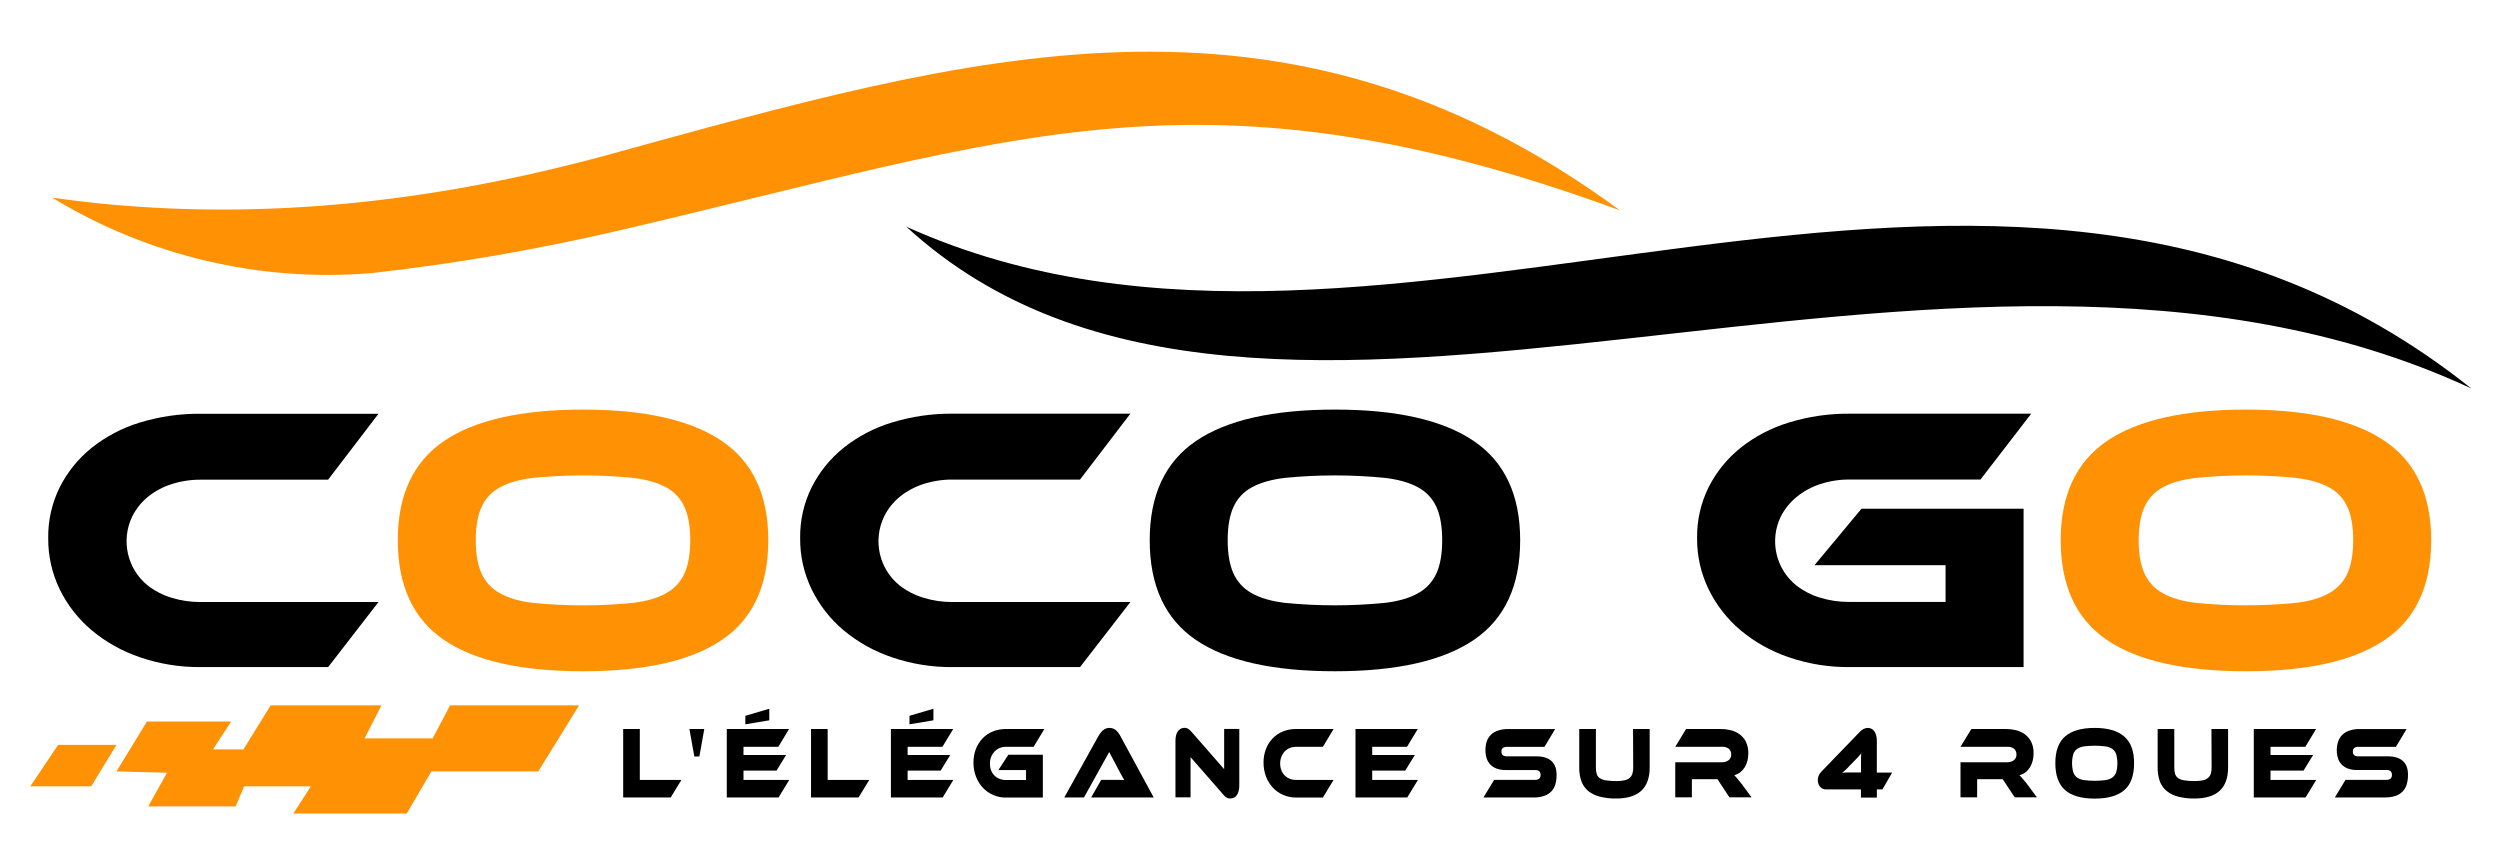
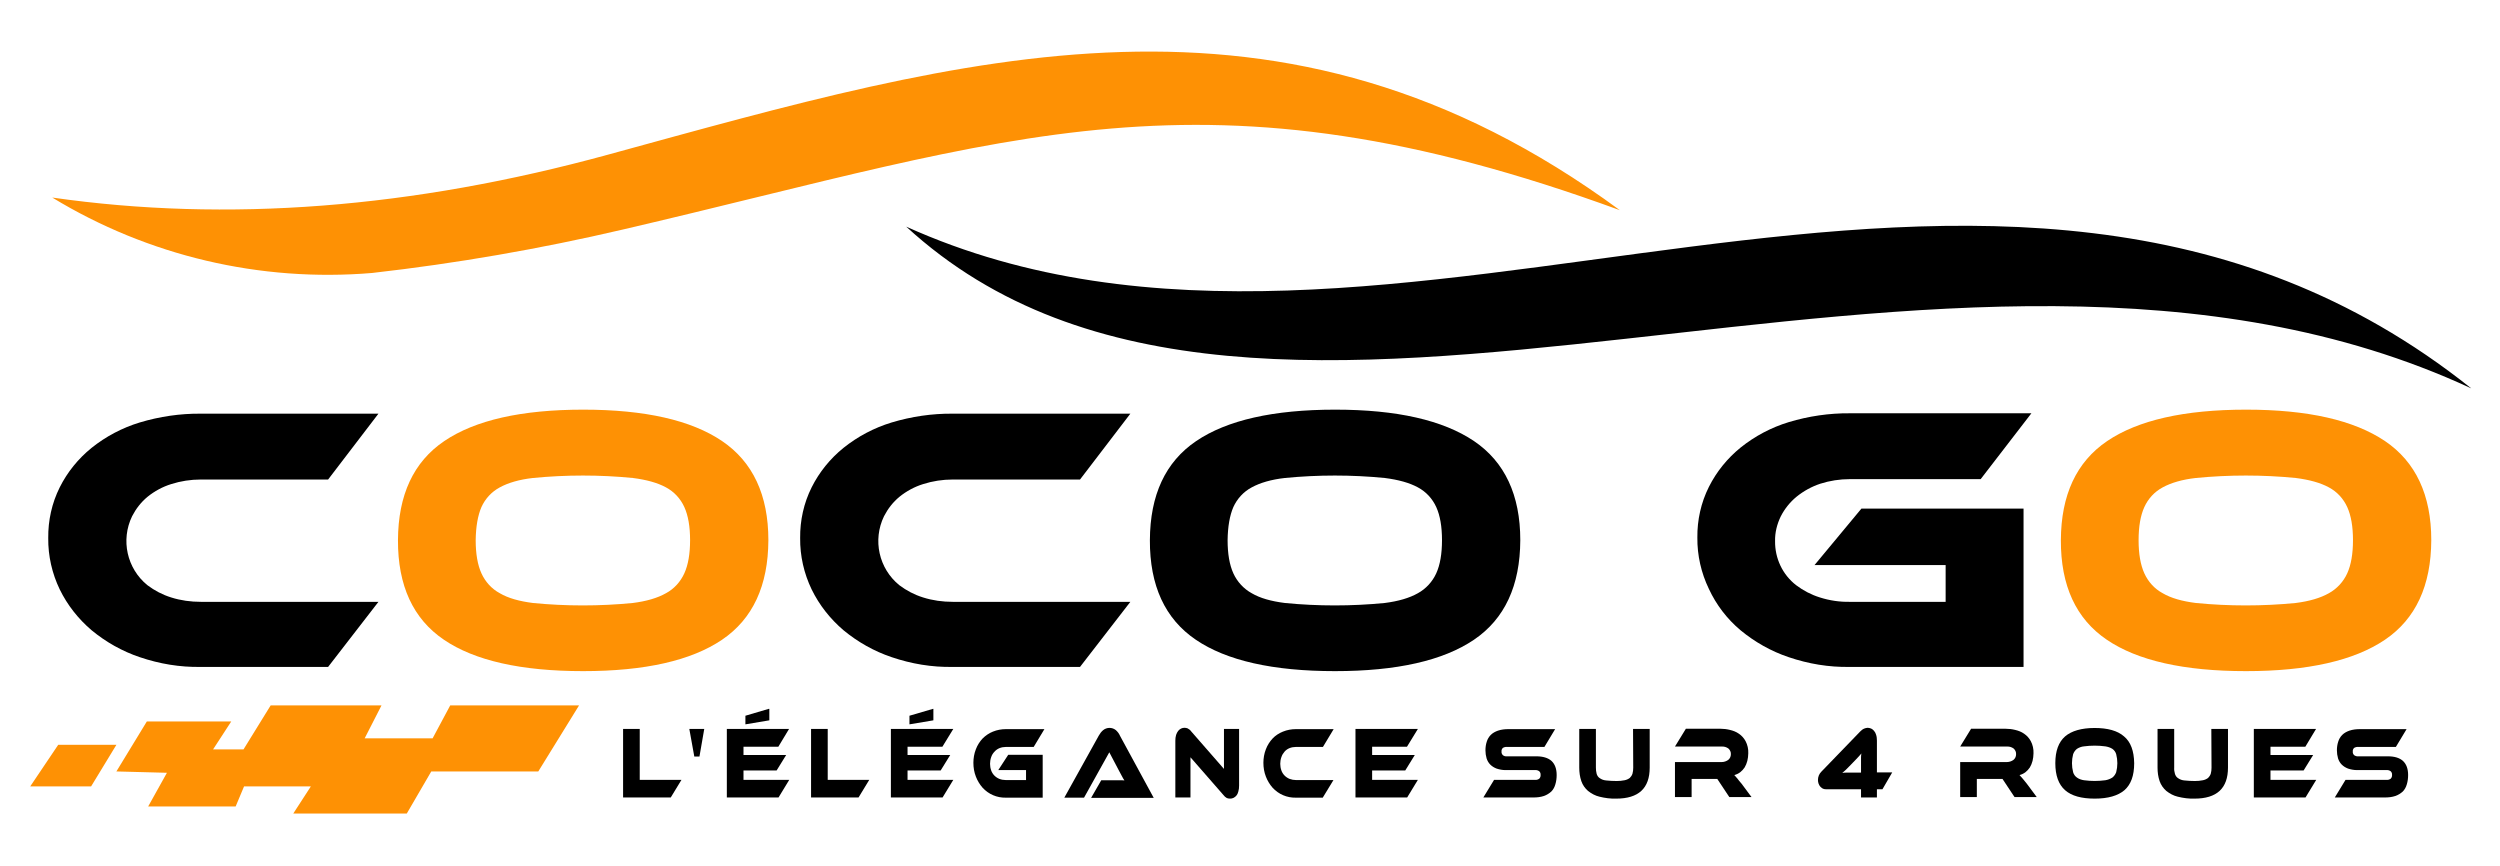
- <svg xmlns="http://www.w3.org/2000/svg" id="Layer_1" data-name="Layer 1" viewBox="0 0 1306 452">
-   <path d="M1129.84,309.9q6.62,3.77,17.31,5.05a266.18,266.18,0,0,0,52.24,0q10.67-1.28,17.31-5.05a22.09,22.09,0,0,0,9.56-10.38q3-6.63,3-17.31t-3-17.32a21.67,21.67,0,0,0-9.6-10.29q-6.64-3.65-17.31-4.95a266.18,266.18,0,0,0-52.24,0q-10.67,1.29-17.31,4.95a21.67,21.67,0,0,0-9.6,10.29q-3,6.64-3,17.32t3,17.31A22.09,22.09,0,0,0,1129.84,309.9Z" style="fill:none" />
-   <path d="M47.83,329.2a78.86,78.86,0,0,0,25.23,14.14,95.52,95.52,0,0,0,31.88,5.15h66.48l26.32-34H104.92a50.5,50.5,0,0,1-15.46-2.27,38.64,38.64,0,0,1-12.37-6.43,29.73,29.73,0,0,1-8-36,31.23,31.23,0,0,1,8.11-10.19,38,38,0,0,1,12.27-6.63,48.51,48.51,0,0,1,15.46-2.38H171.4l26.32-34.43H104.92A105.07,105.07,0,0,0,73,220.75,76,76,0,0,0,47.81,234a62.58,62.58,0,0,0-16.62,20.58,57.82,57.82,0,0,0-6,26.47,60.21,60.21,0,0,0,6,26.81A65.52,65.52,0,0,0,47.83,329.2Z" />
-   <path d="M231.86,334.24q24,16.42,72.72,16.42,48.48,0,72.62-16.42t24.15-52q0-35.42-24.24-51.85t-72.52-16.42q-48.49,0-72.63,16.42T207.81,282.2Q207.81,317.82,231.86,334.24Zm19.68-69.36a21.7,21.7,0,0,1,9.59-10.29q6.64-3.65,17.32-4.95a266.18,266.18,0,0,1,52.24,0q10.68,1.29,17.31,4.95a21.65,21.65,0,0,1,9.59,10.29q3,6.64,3,17.32t-3,17.31A22.07,22.07,0,0,1,348,309.9q-6.64,3.77-17.31,5.05a266.18,266.18,0,0,1-52.24,0q-10.69-1.28-17.32-5.05a22.12,22.12,0,0,1-9.6-10.38q-3-6.63-3-17.31T251.54,264.88Z" style="fill:#fe9104" />
-   <path d="M440.62,329.2a78.86,78.86,0,0,0,25.23,14.14,95.52,95.52,0,0,0,31.88,5.15h66.48l26.32-34H497.71a50.5,50.5,0,0,1-15.46-2.27,38.64,38.64,0,0,1-12.37-6.43,29.73,29.73,0,0,1-8-36A31.23,31.23,0,0,1,470,259.54a38,38,0,0,1,12.27-6.63,48.51,48.51,0,0,1,15.46-2.38H564.2l26.32-34.43H497.71a105.07,105.07,0,0,0-31.88,4.65A76,76,0,0,0,440.6,234,62.58,62.58,0,0,0,424,254.59a57.82,57.82,0,0,0-6,26.47,60.21,60.21,0,0,0,6,26.81A65.52,65.52,0,0,0,440.62,329.2Z" />
-   <path d="M624.65,334.24q24,16.42,72.72,16.42,48.48,0,72.62-16.42t24.15-52q0-35.42-24.24-51.85t-72.52-16.42q-48.49,0-72.63,16.42T600.61,282.2Q600.61,317.82,624.65,334.24Zm19.69-69.36a21.7,21.7,0,0,1,9.59-10.29q6.64-3.65,17.32-4.95a266.18,266.18,0,0,1,52.24,0q10.68,1.29,17.31,4.95a21.72,21.72,0,0,1,9.6,10.29q3,6.64,3,17.32t-3,17.31a22.14,22.14,0,0,1-9.6,10.38q-6.64,3.77-17.31,5.05a266.18,266.18,0,0,1-52.24,0q-10.69-1.28-17.32-5.05a22.12,22.12,0,0,1-9.59-10.38q-3-6.63-3-17.31T644.34,264.88Z" />
-   <path d="M909.21,329.2a78.81,78.81,0,0,0,25.22,14.14,95.52,95.52,0,0,0,31.88,5.15h90.81V265.77H972.43l-24.54,29.49h68.47v19.19H966.29a51.2,51.2,0,0,1-15.63-2.27,38.53,38.53,0,0,1-12.37-6.43,29.59,29.59,0,0,1-8-35.92,32,32,0,0,1,8.21-10.18,37.84,37.84,0,0,1,12.38-6.76,48.45,48.45,0,0,1,15.46-2.38h68.27l26.49-34.4H966.29a105.07,105.07,0,0,0-31.88,4.65A76,76,0,0,0,909.19,234a62.61,62.61,0,0,0-16.63,20.58,57.82,57.82,0,0,0-6,26.42,60.21,60.21,0,0,0,6,26.81A65.55,65.55,0,0,0,909.21,329.2Z" />
-   <path d="M1100.55,334.24q24,16.42,72.72,16.42,48.49,0,72.63-16.42t24.15-52q0-35.42-24.25-51.85t-72.52-16.42q-48.49,0-72.62,16.42t-24.15,51.85Q1076.54,317.82,1100.55,334.24Zm19.69-69.36a21.67,21.67,0,0,1,9.6-10.29q6.62-3.65,17.31-4.95a266.18,266.18,0,0,1,52.24,0q10.67,1.29,17.31,4.95a21.67,21.67,0,0,1,9.6,10.29q3,6.64,3,17.32t-3,17.31a22.09,22.09,0,0,1-9.6,10.38q-6.64,3.77-17.31,5.05a266.18,266.18,0,0,1-52.24,0q-10.67-1.28-17.31-5.05a22.09,22.09,0,0,1-9.6-10.38q-3-6.63-3-17.31T1120.24,264.88Z" style="fill:#fe9104" />
-   <polygon points="30.38 389.11 15.82 410.78 47.63 410.78 60.84 389.11 30.38 389.11" style="fill:#fe9104" />
-   <polygon points="281.18 402.99 302.5 368.47 235.15 368.47 226.01 385.73 190.47 385.73 199.27 368.47 141.4 368.47 127.18 391.48 111.28 391.48 120.75 376.93 76.75 376.93 60.84 402.99 87.24 403.67 77.43 421.27 123.12 421.27 127.52 410.78 162.38 410.78 153.24 424.99 212.48 424.99 225.34 402.99 281.18 402.99" style="fill:#fe9104" />
-   <path d="M473.42,118.41C726.14,232.48,1041.54,4,1291,202.93c-274.76-127.61-631.09,86.63-817.58-84.53" />
-   <path d="M27.26,103.25a276.78,276.78,0,0,0,167.13,39.4,1123,1123,0,0,0,131-22.72c203.84-47.52,303-89.84,520.81-10.07C668.83-20.4,505.49,29.41,317.58,80.88Q164.24,122.82,27.26,103.25" style="fill:#fe9104" />
-   <polygon points="487.37 370.32 487.62 370.32 487.62 370.25 487.37 370.32" />
-   <polygon points="401.63 370.32 401.88 370.32 401.88 370.25 401.63 370.32" />
-   <path d="M671.12,392.57a7.66,7.66,0,0,1,2.6-1.79,8.4,8.4,0,0,1,3.28-.64h14.08l5.58-9.31H677a17.77,17.77,0,0,0-6.76,1.27,15.25,15.25,0,0,0-5.36,3.58,16.85,16.85,0,0,0-3.53,5.55,19.32,19.32,0,0,0-1.28,7.14,20.18,20.18,0,0,0,1.28,7.25,17.88,17.88,0,0,0,3.53,5.8A16.3,16.3,0,0,0,677,416.63h14.08l5.58-9.2H677a8.75,8.75,0,0,1-3.28-.62,7.66,7.66,0,0,1-4.34-4.43,9.66,9.66,0,0,1-.62-3.51,9.52,9.52,0,0,1,.64-3.54A8.52,8.52,0,0,1,671.12,392.57Z" />
-   <path d="M519.56,392.6a7.73,7.73,0,0,1,2.63-1.82,8.32,8.32,0,0,1,3.27-.64h14.49l5.62-9.31H525.46a17.81,17.81,0,0,0-6.76,1.27,15.22,15.22,0,0,0-5.35,3.58,16.69,16.69,0,0,0-3.53,5.55,19.16,19.16,0,0,0-1.28,7.14,20,20,0,0,0,1.28,7.25,17.72,17.72,0,0,0,3.53,5.8,16.26,16.26,0,0,0,12.11,5.22h19.32V394.28h-18l-5.22,8H536v5.19H525.41a8.76,8.76,0,0,1-3.31-.62,7.64,7.64,0,0,1-4.35-4.43,9.66,9.66,0,0,1-.61-3.51,9.28,9.28,0,0,1,.63-3.51A8.55,8.55,0,0,1,519.56,392.6Z" />
-   <path d="M582.89,381.4a5.32,5.32,0,0,0-6.7.08,11.36,11.36,0,0,0-2.22,2.78l-18,32.35h10.29l13.19-23.75,5,9.47c.47.85,1,1.77,1.49,2.75s1,1.79,1.36,2.43a21.15,21.15,0,0,0-2.37-.11h-9.66l-5.26,9.2H602.7l-17.55-32.35A10.12,10.12,0,0,0,582.89,381.4Z" />
-   <polygon points="389.37 373.94 389.37 378.38 401.88 376.29 401.88 370.32 401.63 370.32 389.37 373.94" />
-   <polygon points="432.37 380.83 423.68 380.83 423.68 416.61 448.49 416.61 454.12 407.42 432.37 407.42 432.37 380.83" />
-   <polygon points="474.14 402.55 491.4 402.55 496.4 394.42 474.14 394.42 474.14 390.14 492.32 390.14 497.95 380.83 465.41 380.83 465.41 416.61 492.45 416.61 498.03 407.42 474.14 407.42 474.14 402.55" />
-   <polygon points="334.24 380.83 325.55 380.83 325.55 416.61 350.36 416.61 355.99 407.42 334.24 407.42 334.24 380.83" />
-   <polygon points="388.4 402.55 405.66 402.55 410.66 394.42 388.4 394.42 388.4 390.14 406.59 390.14 412.21 380.83 379.67 380.83 379.67 416.61 406.71 416.61 412.3 407.42 388.4 407.42 388.4 402.55" />
-   <polygon points="362.71 395.17 365.36 395.17 367.92 380.83 360.15 380.83 362.71 395.17" />
-   <path d="M639.5,401.81l-17.21-19.68a5.6,5.6,0,0,0-1.86-1.57,4.16,4.16,0,0,0-1.62-.35,4.54,4.54,0,0,0-1.78.37,4,4,0,0,0-1.52,1.18,6.4,6.4,0,0,0-1.05,2.09,10.52,10.52,0,0,0-.4,3v29.69h7.89v-21l17.21,19.68a5.41,5.41,0,0,0,1.83,1.58,4.22,4.22,0,0,0,1.66.34,4.71,4.71,0,0,0,1.81-.37,3.86,3.86,0,0,0,1.54-1.21,6.6,6.6,0,0,0,1-2.11,10.2,10.2,0,0,0,.41-3.05V380.79H639.5Z" />
-   <path d="M1109.63,384.69q-5.15-4.43-15.39-4.43t-15.41,4.43q-5.13,4.43-5.12,14t5.1,14.07q5.1,4.43,15.46,4.43t15.46-4.43q5.13-4.43,5.12-14.07T1109.63,384.69Zm-4.13,18.69a5.67,5.67,0,0,1-2,2.8,8.39,8.39,0,0,1-3.67,1.36,44.38,44.38,0,0,1-11.09,0,8.39,8.39,0,0,1-3.67-1.36,5.67,5.67,0,0,1-2-2.8,17.75,17.75,0,0,1,0-9.36,5.49,5.49,0,0,1,2-2.78,8.63,8.63,0,0,1,3.67-1.33,44.38,44.38,0,0,1,11.09,0,8.63,8.63,0,0,1,3.67,1.33,5.49,5.49,0,0,1,2,2.78A17.75,17.75,0,0,1,1105.5,403.38Z" />
-   <polygon points="475.11 373.94 475.11 378.38 487.62 376.29 487.62 370.32 487.37 370.32 475.11 373.94" />
-   <polygon points="716.84 402.55 734.1 402.55 739.1 394.42 716.84 394.42 716.84 390.14 735.02 390.14 740.65 380.83 708.11 380.83 708.11 416.61 735.15 416.61 740.73 407.42 716.84 407.42 716.84 402.55" />
-   <path d="M1155.34,401a10.39,10.39,0,0,1-.43,3.21,4.83,4.83,0,0,1-1.45,2.19,6.19,6.19,0,0,1-2.69,1.24,19.63,19.63,0,0,1-4.2.38,34.62,34.62,0,0,1-5.46-.35,7.8,7.8,0,0,1-3.26-1.18,4.13,4.13,0,0,1-1.57-2.17,11.14,11.14,0,0,1-.43-3.31V380.83h-8.69V401a20.69,20.69,0,0,0,1.11,7.09,12.06,12.06,0,0,0,3.49,5.05,15.55,15.55,0,0,0,6,3,32.91,32.91,0,0,0,8.69,1q17.5,0,17.5-16.2V380.83h-8.69Z" />
-   <polygon points="1186.12 402.55 1203.38 402.55 1208.37 394.42 1186.12 394.42 1186.12 390.14 1204.3 390.14 1209.93 380.83 1177.38 380.83 1177.38 416.61 1204.42 416.61 1210.01 407.42 1186.12 407.42 1186.12 402.55" />
-   <path d="M1056.58,406.71c-.59-.71-1.12-1.29-1.59-1.76a8.35,8.35,0,0,0,3.08-1.47,9.72,9.72,0,0,0,2.32-2.54,12.47,12.47,0,0,0,1.45-3.37,15.46,15.46,0,0,0,.5-4,13,13,0,0,0-1.37-6.32,11.32,11.32,0,0,0-3.46-3.86,13.07,13.07,0,0,0-4.67-2,23,23,0,0,0-5-.57h-18l-5.68,9.31h24.44a5.37,5.37,0,0,1,3.53,1,3.81,3.81,0,0,1,1.27,3.12,3.51,3.51,0,0,1-1.39,2.9,5.37,5.37,0,0,1-3.4,1.06h-24.44v18.3h8.69v-9.47h13.35l6.26,9.47h11.59l-5.17-7C1058,408.41,1057.22,407.44,1056.58,406.71Z" />
-   <path d="M802.63,395.11H787.34a3.64,3.64,0,0,1-2.24-.56,2.29,2.29,0,0,1-.73-1.93,2.22,2.22,0,0,1,.73-1.93,3.8,3.8,0,0,1,2.24-.53h19.49l5.58-9.31H788a16.42,16.42,0,0,0-5.48.81,9.66,9.66,0,0,0-3.74,2.24,8.92,8.92,0,0,0-2.14,3.51A14.18,14.18,0,0,0,776,392a13.08,13.08,0,0,0,.64,4.19,8.11,8.11,0,0,0,1.93,3.24,8.84,8.84,0,0,0,3.27,2.09,13.15,13.15,0,0,0,4.69.75h15.28a3.52,3.52,0,0,1,2.27.59,2.42,2.42,0,0,1,.71,1.93,2.54,2.54,0,0,1-.71,2,3.45,3.45,0,0,1-2.27.62H780.53l-5.58,9.2h26.16a16.71,16.71,0,0,0,5.48-.8,9.66,9.66,0,0,0,3.76-2.3,8.85,8.85,0,0,0,2.14-3.69,17,17,0,0,0,.67-4.93c0-3.27-.89-5.73-2.69-7.35S806,395.11,802.63,395.11Z" />
-   <path d="M853.19,401a10.37,10.37,0,0,1-.44,3.21,4.83,4.83,0,0,1-1.45,2.19,6.19,6.19,0,0,1-2.69,1.24,19.63,19.63,0,0,1-4.2.38,34.62,34.62,0,0,1-5.46-.35,7.8,7.8,0,0,1-3.26-1.18,4.13,4.13,0,0,1-1.57-2.17,11.17,11.17,0,0,1-.42-3.31V380.83H825V401a20.69,20.69,0,0,0,1.11,7.09,12.06,12.06,0,0,0,3.49,5.05,15.55,15.55,0,0,0,6,3,32.91,32.91,0,0,0,8.69,1q17.5,0,17.5-16.2V380.83h-8.69Z" />
-   <path d="M1255.26,397.54q-2.68-2.43-7.85-2.43h-15.28a3.7,3.7,0,0,1-2.25-.56,2.32,2.32,0,0,1-.73-1.93,2.25,2.25,0,0,1,.73-1.93,3.86,3.86,0,0,1,2.25-.53h19.49l5.58-9.31H1232.8a16.42,16.42,0,0,0-5.49.81,9.66,9.66,0,0,0-3.73,2.24,8.92,8.92,0,0,0-2.14,3.51,14.18,14.18,0,0,0-.7,4.57,13.35,13.35,0,0,0,.63,4.19,8.35,8.35,0,0,0,1.93,3.24,9,9,0,0,0,3.27,2.09,13.21,13.21,0,0,0,4.7.75h15.28a3.52,3.52,0,0,1,2.27.59,2.42,2.42,0,0,1,.71,1.93,2.54,2.54,0,0,1-.71,2,3.45,3.45,0,0,1-2.27.62h-21.25l-5.58,9.2h26.16a16.71,16.71,0,0,0,5.48-.8,9.66,9.66,0,0,0,3.76-2.3,9.06,9.06,0,0,0,2.14-3.69,17,17,0,0,0,.67-4.93Q1258,400,1255.26,397.54Z" />
-   <path d="M980.46,386.93a10.52,10.52,0,0,0-.4-3A6.39,6.39,0,0,0,979,381.8a4,4,0,0,0-1.54-1.18,4.67,4.67,0,0,0-1.8-.37,4.91,4.91,0,0,0-1.83.43,6.19,6.19,0,0,0-2.13,1.5l-20.29,21a6.2,6.2,0,0,0-1.8,4.39,5.63,5.63,0,0,0,.29,1.82,4.83,4.83,0,0,0,.84,1.53,4.17,4.17,0,0,0,1.32,1.06,3.72,3.72,0,0,0,1.74.41h18.35v4.28h8.32v-4.28h2.9l5.08-8.77h-8Zm-8.27,8.62v8h-7.72a16.92,16.92,0,0,0-2.06.16c.53-.43,1.09-1,1.7-1.52s1.29-1.29,2.08-2.12l3.1-3.16c1.37-1.42,2.4-2.57,3.07-3.42a12.52,12.52,0,0,0-.15,2Z" />
-   <path d="M907.56,406.71c-.59-.71-1.12-1.29-1.59-1.76a8.46,8.46,0,0,0,3.09-1.47,9.85,9.85,0,0,0,2.31-2.54,12.47,12.47,0,0,0,1.45-3.37,15.46,15.46,0,0,0,.5-4,13,13,0,0,0-1.37-6.32,11.32,11.32,0,0,0-3.46-3.86,13.07,13.07,0,0,0-4.67-2,22.94,22.94,0,0,0-4.95-.57H880.82l-5.67,9.31h24.43a5.37,5.37,0,0,1,3.53,1,3.81,3.81,0,0,1,1.27,3.12,3.53,3.53,0,0,1-1.38,2.9,5.42,5.42,0,0,1-3.41,1.06H875.15v18.3h8.69v-9.47H897.2l6.25,9.47H915l-5.16-7C908.93,408.41,908.15,407.44,907.56,406.71Z" />
+ <svg xmlns="http://www.w3.org/2000/svg" version="1.1" id="Layer_1" x="0px" y="0px" viewBox="0 0 1306 452" style="enable-background:new 0 0 1306 452;" xml:space="preserve">
+   <style type="text/css">
+ 	.st0{fill:none;}
+ 	.st1{fill:#FE9104;}
+ </style>
+   <path class="st0" d="M1129.8,309.9c4.4,2.5,10.2,4.2,17.3,5.1c17.4,1.7,34.9,1.7,52.2,0c7.1-0.9,12.9-2.5,17.3-5.1  c4.2-2.3,7.6-6,9.6-10.4c2-4.4,3-10.2,3-17.3c0-7.1-1-12.9-3-17.3c-2-4.4-5.3-8-9.6-10.3c-4.4-2.4-10.2-4.1-17.3-4.9  c-17.4-1.7-34.9-1.7-52.2,0c-7.1,0.9-12.9,2.5-17.3,4.9c-4.3,2.3-7.6,5.9-9.6,10.3c-2,4.4-3,10.2-3,17.3c0,7.1,1,12.9,3,17.3  C1122.2,303.9,1125.6,307.6,1129.8,309.9z" />
+   <path d="M47.8,329.2c7.5,6.2,16,11,25.2,14.1c10.3,3.5,21,5.3,31.9,5.1h66.5l26.3-34h-92.8c-5.2,0-10.5-0.7-15.5-2.3  c-4.5-1.4-8.7-3.6-12.4-6.4c-10.7-8.7-14-23.6-8-36c2-3.9,4.7-7.4,8.1-10.2c3.6-2.9,7.8-5.2,12.3-6.6c5-1.6,10.2-2.4,15.5-2.4h66.5  l26.3-34.4h-92.8c-10.8-0.1-21.6,1.5-31.9,4.6c-9.2,2.8-17.7,7.3-25.2,13.3c-6.9,5.6-12.6,12.6-16.6,20.6c-4.1,8.2-6.1,17.3-6,26.5  c-0.1,9.3,2,18.5,6,26.8C35.2,316.1,40.9,323.3,47.8,329.2z" />
+   <path class="st1" d="M231.9,334.2c16,10.9,40.3,16.4,72.7,16.4c32.3,0,56.5-5.5,72.6-16.4c16.1-10.9,24.1-28.3,24.2-52  c0-23.6-8.1-40.9-24.2-51.8s-40.3-16.4-72.5-16.4c-32.3,0-56.5,5.5-72.6,16.4s-24.1,28.2-24.2,51.8  C207.8,305.9,215.8,323.3,231.9,334.2z M251.5,264.9c2-4.4,5.3-8,9.6-10.3c4.4-2.4,10.2-4.1,17.3-4.9c17.4-1.7,34.9-1.7,52.2,0  c7.1,0.9,12.9,2.5,17.3,4.9c4.3,2.3,7.6,5.9,9.6,10.3c2,4.4,3,10.2,3,17.3c0,7.1-1,12.9-3,17.3c-2,4.4-5.3,8.1-9.6,10.4  c-4.4,2.5-10.2,4.2-17.3,5.1c-17.4,1.7-34.9,1.7-52.2,0c-7.1-0.9-12.9-2.5-17.3-5.1c-4.3-2.3-7.6-6-9.6-10.4c-2-4.4-3-10.2-3-17.3  C248.6,275.1,249.6,269.3,251.5,264.9z" />
+   <path d="M440.6,329.2c7.5,6.2,16,11,25.2,14.1c10.3,3.5,21,5.3,31.9,5.1h66.5l26.3-34h-92.8c-5.2,0-10.5-0.7-15.5-2.3  c-4.5-1.4-8.7-3.6-12.4-6.4c-10.7-8.7-14-23.6-8-36c2-3.9,4.7-7.4,8.1-10.2c3.6-2.9,7.8-5.2,12.3-6.6c5-1.6,10.2-2.4,15.5-2.4h66.5  l26.3-34.4h-92.8c-10.8-0.1-21.6,1.5-31.9,4.6c-9.2,2.8-17.7,7.3-25.2,13.3c-6.9,5.6-12.6,12.6-16.6,20.6c-4.1,8.2-6.1,17.3-6,26.5  c-0.1,9.3,2,18.5,6,26.8C428,316.1,433.7,323.3,440.6,329.2z" />
+   <path d="M624.7,334.2c16,10.9,40.3,16.4,72.7,16.4c32.3,0,56.5-5.5,72.6-16.4c16.1-10.9,24.1-28.3,24.2-52  c0-23.6-8.1-40.9-24.2-51.8c-16.2-10.9-40.3-16.4-72.5-16.4c-32.3,0-56.5,5.5-72.6,16.4s-24.1,28.2-24.2,51.8  C600.6,305.9,608.6,323.3,624.7,334.2z M644.3,264.9c2-4.4,5.3-8,9.6-10.3c4.4-2.4,10.2-4.1,17.3-4.9c17.4-1.7,34.9-1.7,52.2,0  c7.1,0.9,12.9,2.5,17.3,4.9c4.3,2.3,7.6,5.9,9.6,10.3c2,4.4,3,10.2,3,17.3c0,7.1-1,12.9-3,17.3c-2,4.4-5.4,8.1-9.6,10.4  c-4.4,2.5-10.2,4.2-17.3,5.1c-17.4,1.7-34.9,1.7-52.2,0c-7.1-0.9-12.9-2.5-17.3-5.1c-4.2-2.3-7.6-6-9.6-10.4c-2-4.4-3-10.2-3-17.3  C641.4,275.1,642.4,269.3,644.3,264.9z" />
+   <path d="M909.2,329.2c7.5,6.2,16,11,25.2,14.1c10.3,3.5,21,5.3,31.9,5.1h90.8v-82.7h-84.7l-24.5,29.5h68.5v19.2h-50.1  c-5.3,0.1-10.6-0.7-15.6-2.3c-4.5-1.4-8.7-3.6-12.4-6.4c-7.1-5.5-11.1-14-11-23c-0.1-4.5,1-8.9,3-13c2-3.9,4.8-7.4,8.2-10.2  c3.7-3,7.9-5.3,12.4-6.8c5-1.6,10.2-2.4,15.5-2.4h68.3l26.5-34.4h-94.8c-10.8-0.1-21.6,1.5-31.9,4.6c-9.2,2.8-17.7,7.3-25.2,13.3  c-6.9,5.6-12.6,12.6-16.6,20.6c-4.1,8.2-6.1,17.3-6,26.4c-0.1,9.3,2,18.5,6,26.8C896.6,316,902.2,323.3,909.2,329.2z" />
+   <path class="st1" d="M1100.6,334.2c16,10.9,40.3,16.4,72.7,16.4c32.3,0,56.5-5.5,72.6-16.4c16.1-10.9,24.1-28.3,24.2-52  c0-23.6-8.1-40.9-24.2-51.8c-16.2-10.9-40.3-16.4-72.5-16.4c-32.3,0-56.5,5.5-72.6,16.4c-16.1,10.9-24.1,28.2-24.2,51.8  C1076.5,305.9,1084.5,323.3,1100.6,334.2z M1120.2,264.9c2-4.4,5.3-8,9.6-10.3c4.4-2.4,10.2-4.1,17.3-4.9c17.4-1.7,34.9-1.7,52.2,0  c7.1,0.9,12.9,2.5,17.3,4.9c4.3,2.3,7.6,5.9,9.6,10.3c2,4.4,3,10.2,3,17.3c0,7.1-1,12.9-3,17.3c-2,4.4-5.4,8.1-9.6,10.4  c-4.4,2.5-10.2,4.2-17.3,5.1c-17.4,1.7-34.9,1.7-52.2,0c-7.1-0.9-12.9-2.5-17.3-5.1c-4.3-2.3-7.6-6-9.6-10.4c-2-4.4-3-10.2-3-17.3  C1117.2,275.1,1118.2,269.3,1120.2,264.9z" />
+   <polygon class="st1" points="30.4,389.1 15.8,410.8 47.6,410.8 60.8,389.1 " />
+   <polygon class="st1" points="281.2,403 302.5,368.5 235.2,368.5 226,385.7 190.5,385.7 199.3,368.5 141.4,368.5 127.2,391.5   111.3,391.5 120.8,376.9 76.7,376.9 60.8,403 87.2,403.7 77.4,421.3 123.1,421.3 127.5,410.8 162.4,410.8 153.2,425 212.5,425   225.3,403 " />
+   <path d="M473.4,118.4C726.1,232.5,1041.5,4,1291,202.9C1016.2,75.3,659.9,289.6,473.4,118.4" />
+   <path class="st1" d="M27.3,103.2c50.1,30.5,108.6,44.3,167.1,39.4c44.1-5,87.8-12.6,131-22.7c203.8-47.5,303-89.8,520.8-10.1  c-177.3-130.3-340.7-80.4-528.6-29C215.4,108.8,118.6,116.3,27.3,103.2" />
+   <polygon points="487.4,370.3 487.6,370.3 487.6,370.3 " />
+   <polygon points="401.6,370.3 401.9,370.3 401.9,370.3 " />
+   <path d="M671.1,392.6c0.7-0.8,1.6-1.4,2.6-1.8c1-0.4,2.2-0.6,3.3-0.6h14.1l5.6-9.3H677c-2.3,0-4.6,0.4-6.8,1.3c-2,0.8-3.9,2-5.4,3.6  c-1.5,1.6-2.7,3.5-3.5,5.6c-0.9,2.3-1.3,4.7-1.3,7.1c0,2.5,0.4,4.9,1.3,7.2c0.8,2.1,2,4.1,3.5,5.8c3.1,3.4,7.5,5.3,12.1,5.2h14.1  l5.6-9.2H677c-1.1,0-2.2-0.2-3.3-0.6c-2-0.8-3.6-2.4-4.3-4.4c-0.4-1.1-0.6-2.3-0.6-3.5c0-1.2,0.2-2.4,0.6-3.5  C669.8,394.3,670.4,393.4,671.1,392.6z" />
+   <path d="M519.6,392.6c0.7-0.8,1.6-1.4,2.6-1.8c1-0.4,2.2-0.6,3.3-0.6h14.5l5.6-9.3h-20.1c-2.3,0-4.6,0.4-6.8,1.3  c-2,0.8-3.8,2-5.4,3.6c-1.5,1.6-2.7,3.5-3.5,5.6c-0.9,2.3-1.3,4.7-1.3,7.1c0,2.5,0.4,4.9,1.3,7.2c0.8,2.1,2,4.1,3.5,5.8  c3.1,3.4,7.5,5.3,12.1,5.2h19.3v-22.4h-18l-5.2,8H536v5.2h-10.6c-1.1,0-2.3-0.2-3.3-0.6c-2-0.8-3.6-2.4-4.3-4.4  c-0.4-1.1-0.6-2.3-0.6-3.5c0-1.2,0.2-2.4,0.6-3.5C518.2,394.3,518.8,393.4,519.6,392.6z" />
+   <path d="M582.9,381.4c-2-1.6-4.8-1.5-6.7,0.1c-0.9,0.8-1.6,1.7-2.2,2.8l-18,32.4h10.3l13.2-23.7l5,9.5c0.5,0.9,1,1.8,1.5,2.8  s1,1.8,1.4,2.4c-0.8-0.1-1.6-0.1-2.4-0.1h-9.7l-5.3,9.2h32.7l-17.6-32.4C584.6,383.2,583.8,382.2,582.9,381.4z" />
+   <polygon points="389.4,373.9 389.4,378.4 401.9,376.3 401.9,370.3 401.6,370.3 " />
+   <polygon points="432.4,380.8 423.7,380.8 423.7,416.6 448.5,416.6 454.1,407.4 432.4,407.4 " />
+   <polygon points="474.1,402.5 491.4,402.5 496.4,394.4 474.1,394.4 474.1,390.1 492.3,390.1 498,380.8 465.4,380.8 465.4,416.6   492.4,416.6 498,407.4 474.1,407.4 " />
+   <polygon points="334.2,380.8 325.5,380.8 325.5,416.6 350.4,416.6 356,407.4 334.2,407.4 " />
+   <polygon points="388.4,402.5 405.7,402.5 410.7,394.4 388.4,394.4 388.4,390.1 406.6,390.1 412.2,380.8 379.7,380.8 379.7,416.6   406.7,416.6 412.3,407.4 388.4,407.4 " />
+   <polygon points="362.7,395.2 365.4,395.2 367.9,380.8 360.1,380.8 " />
+   <path d="M639.5,401.8l-17.2-19.7c-0.5-0.7-1.1-1.2-1.9-1.6c-0.5-0.2-1.1-0.3-1.6-0.3c-0.6,0-1.2,0.1-1.8,0.4  c-0.6,0.3-1.1,0.7-1.5,1.2c-0.5,0.6-0.8,1.3-1.1,2.1c-0.3,1-0.4,2-0.4,3v29.7h7.9v-21l17.2,19.7c0.5,0.7,1.1,1.2,1.8,1.6  c0.5,0.2,1.1,0.3,1.7,0.3c0.6,0,1.2-0.1,1.8-0.4c0.6-0.3,1.1-0.7,1.5-1.2c0.5-0.6,0.8-1.3,1-2.1c0.3-1,0.4-2,0.4-3.1v-29.6h-7.9  V401.8z" />
+   <path d="M1109.6,384.7c-3.4-3-8.6-4.4-15.4-4.4s-12,1.5-15.4,4.4c-3.4,3-5.1,7.6-5.1,14c0,6.4,1.7,11.1,5.1,14.1  c3.4,3,8.6,4.4,15.5,4.4c6.9,0,12.1-1.5,15.5-4.4c3.4-3,5.1-7.6,5.1-14.1C1114.8,392.3,1113.1,387.6,1109.6,384.7z M1105.5,403.4  c-0.4,1.1-1.1,2.1-2,2.8c-1.1,0.7-2.4,1.2-3.7,1.4c-3.7,0.5-7.4,0.5-11.1,0c-1.3-0.2-2.6-0.6-3.7-1.4c-1-0.7-1.7-1.7-2-2.8  c-0.8-3.1-0.8-6.3,0-9.4c0.4-1.1,1.1-2.1,2-2.8c1.1-0.7,2.4-1.2,3.7-1.3c3.7-0.5,7.4-0.5,11.1,0c1.3,0.2,2.6,0.6,3.7,1.3  c1,0.7,1.7,1.7,2,2.8C1106.3,397.1,1106.3,400.3,1105.5,403.4z" />
+   <polygon points="475.1,373.9 475.1,378.4 487.6,376.3 487.6,370.3 487.4,370.3 " />
+   <polygon points="716.8,402.5 734.1,402.5 739.1,394.4 716.8,394.4 716.8,390.1 735,390.1 740.7,380.8 708.1,380.8 708.1,416.6   735.1,416.6 740.7,407.4 716.8,407.4 " />
+   <path d="M1155.3,401c0,1.1-0.1,2.2-0.4,3.2c-0.3,0.9-0.8,1.6-1.4,2.2c-0.8,0.6-1.7,1-2.7,1.2c-1.4,0.3-2.8,0.4-4.2,0.4  c-1.8,0-3.7-0.1-5.5-0.3c-1.2-0.1-2.3-0.5-3.3-1.2c-0.8-0.5-1.3-1.3-1.6-2.2c-0.3-1.1-0.5-2.2-0.4-3.3v-20.2h-8.7V401  c0,2.4,0.3,4.8,1.1,7.1c0.7,2,1.9,3.7,3.5,5.1c1.8,1.4,3.8,2.5,6,3c2.8,0.7,5.8,1.1,8.7,1c11.7,0,17.5-5.4,17.5-16.2v-20.2h-8.7  L1155.3,401z" />
+   <polygon points="1186.1,402.5 1203.4,402.5 1208.4,394.4 1186.1,394.4 1186.1,390.1 1204.3,390.1 1209.9,380.8 1177.4,380.8   1177.4,416.6 1204.4,416.6 1210,407.4 1186.1,407.4 " />
+   <path d="M1056.6,406.7c-0.6-0.7-1.1-1.3-1.6-1.8c1.1-0.3,2.2-0.8,3.1-1.5c0.9-0.7,1.7-1.6,2.3-2.5c0.6-1,1.1-2.2,1.4-3.4  c0.3-1.3,0.5-2.6,0.5-4c0.1-2.2-0.4-4.4-1.4-6.3c-0.8-1.5-2-2.9-3.5-3.9c-1.4-1-3-1.6-4.7-2c-1.6-0.4-3.3-0.6-5-0.6h-18l-5.7,9.3  h24.4c1.3-0.1,2.5,0.3,3.5,1c0.9,0.8,1.4,1.9,1.3,3.1c0,1.1-0.5,2.2-1.4,2.9c-1,0.7-2.2,1.1-3.4,1.1h-24.4v18.3h8.7v-9.5h13.4  l6.3,9.5h11.6l-5.2-7C1058,408.4,1057.2,407.4,1056.6,406.7z" />
+   <path d="M802.6,395.1h-15.3c-0.8,0.1-1.6-0.1-2.2-0.6c-0.5-0.5-0.8-1.2-0.7-1.9c-0.1-0.7,0.2-1.4,0.7-1.9c0.7-0.4,1.5-0.6,2.2-0.5  h19.5l5.6-9.3H788c-1.9,0-3.7,0.2-5.5,0.8c-1.4,0.5-2.7,1.2-3.7,2.2c-1,1-1.7,2.2-2.1,3.5c-0.5,1.5-0.7,3-0.7,4.6  c0,1.4,0.2,2.8,0.6,4.2c0.4,1.2,1,2.3,1.9,3.2c0.9,0.9,2,1.6,3.3,2.1c1.5,0.5,3.1,0.8,4.7,0.8h15.3c0.8-0.1,1.6,0.1,2.3,0.6  c0.5,0.5,0.8,1.2,0.7,1.9c0.1,0.7-0.2,1.5-0.7,2c-0.7,0.5-1.5,0.7-2.3,0.6h-21.3l-5.6,9.2h26.2c1.9,0,3.7-0.2,5.5-0.8  c1.4-0.5,2.7-1.3,3.8-2.3c1-1,1.7-2.3,2.1-3.7c0.5-1.6,0.7-3.3,0.7-4.9c0-3.3-0.9-5.7-2.7-7.4C808.7,395.9,806,395.1,802.6,395.1z" />
+   <path d="M853.2,401c0,1.1-0.1,2.2-0.4,3.2c-0.3,0.9-0.8,1.6-1.4,2.2c-0.8,0.6-1.7,1-2.7,1.2c-1.4,0.3-2.8,0.4-4.2,0.4  c-1.8,0-3.7-0.1-5.5-0.3c-1.2-0.1-2.3-0.5-3.3-1.2c-0.8-0.5-1.3-1.3-1.6-2.2c-0.3-1.1-0.4-2.2-0.4-3.3v-20.2H825V401  c0,2.4,0.3,4.8,1.1,7.1c0.7,2,1.9,3.7,3.5,5.1c1.8,1.4,3.8,2.5,6,3c2.8,0.7,5.8,1.1,8.7,1c11.7,0,17.5-5.4,17.5-16.2v-20.2h-8.7  L853.2,401z" />
+   <path d="M1255.3,397.5c-1.8-1.6-4.4-2.4-7.9-2.4h-15.3c-0.8,0.1-1.6-0.1-2.3-0.6c-0.5-0.5-0.8-1.2-0.7-1.9c-0.1-0.7,0.2-1.4,0.7-1.9  c0.7-0.4,1.5-0.6,2.3-0.5h19.5l5.6-9.3h-24.4c-1.9,0-3.7,0.2-5.5,0.8c-1.4,0.5-2.7,1.2-3.7,2.2c-1,1-1.7,2.2-2.1,3.5  c-0.5,1.5-0.7,3-0.7,4.6c0,1.4,0.2,2.8,0.6,4.2c0.4,1.2,1,2.3,1.9,3.2c0.9,0.9,2,1.6,3.3,2.1c1.5,0.5,3.1,0.8,4.7,0.8h15.3  c0.8-0.1,1.6,0.1,2.3,0.6c0.5,0.5,0.8,1.2,0.7,1.9c0.1,0.7-0.2,1.5-0.7,2c-0.7,0.5-1.5,0.7-2.3,0.6h-21.3l-5.6,9.2h26.2  c1.9,0,3.7-0.2,5.5-0.8c1.4-0.5,2.7-1.3,3.8-2.3c1-1,1.7-2.3,2.1-3.7c0.5-1.6,0.7-3.3,0.7-4.9C1258,401.6,1257.1,399.2,1255.3,397.5  z" />
+   <path d="M980.5,386.9c0-1-0.1-2.1-0.4-3c-0.2-0.8-0.6-1.5-1.1-2.1c-0.4-0.5-0.9-0.9-1.5-1.2c-0.6-0.2-1.2-0.4-1.8-0.4  c-0.6,0-1.3,0.2-1.8,0.4c-0.8,0.3-1.5,0.9-2.1,1.5l-20.3,21c-1.2,1.2-1.8,2.7-1.8,4.4c0,0.6,0.1,1.2,0.3,1.8  c0.2,0.6,0.5,1.1,0.8,1.5c0.4,0.4,0.8,0.8,1.3,1.1c0.5,0.3,1.1,0.4,1.7,0.4h18.4v4.3h8.3v-4.3h2.9l5.1-8.8h-8L980.5,386.9z   M972.2,395.5c0,0.7,0,1.6,0,2.7v5.4h-5c-1,0-1.9,0-2.7,0c-0.8,0-1.5,0.1-2.1,0.2c0.5-0.4,1.1-1,1.7-1.5c0.6-0.6,1.3-1.3,2.1-2.1  l3.1-3.2c1.4-1.4,2.4-2.6,3.1-3.4C972.3,394.2,972.2,394.8,972.2,395.5L972.2,395.5z" />
+   <path d="M907.6,406.7c-0.6-0.7-1.1-1.3-1.6-1.8c1.1-0.3,2.2-0.8,3.1-1.5c0.9-0.7,1.7-1.6,2.3-2.5c0.6-1,1.1-2.2,1.4-3.4  c0.3-1.3,0.5-2.6,0.5-4c0.1-2.2-0.4-4.4-1.4-6.3c-0.8-1.5-2-2.9-3.5-3.9c-1.4-1-3-1.6-4.7-2c-1.6-0.4-3.3-0.6-4.9-0.6h-18.1  l-5.7,9.3h24.4c1.3-0.1,2.5,0.3,3.5,1c0.9,0.8,1.4,1.9,1.3,3.1c0,1.1-0.5,2.2-1.4,2.9c-1,0.7-2.2,1.1-3.4,1.1h-24.4v18.3h8.7v-9.5  h13.4l6.3,9.5H915l-5.2-7C908.9,408.4,908.1,407.4,907.6,406.7z" />
</svg>
